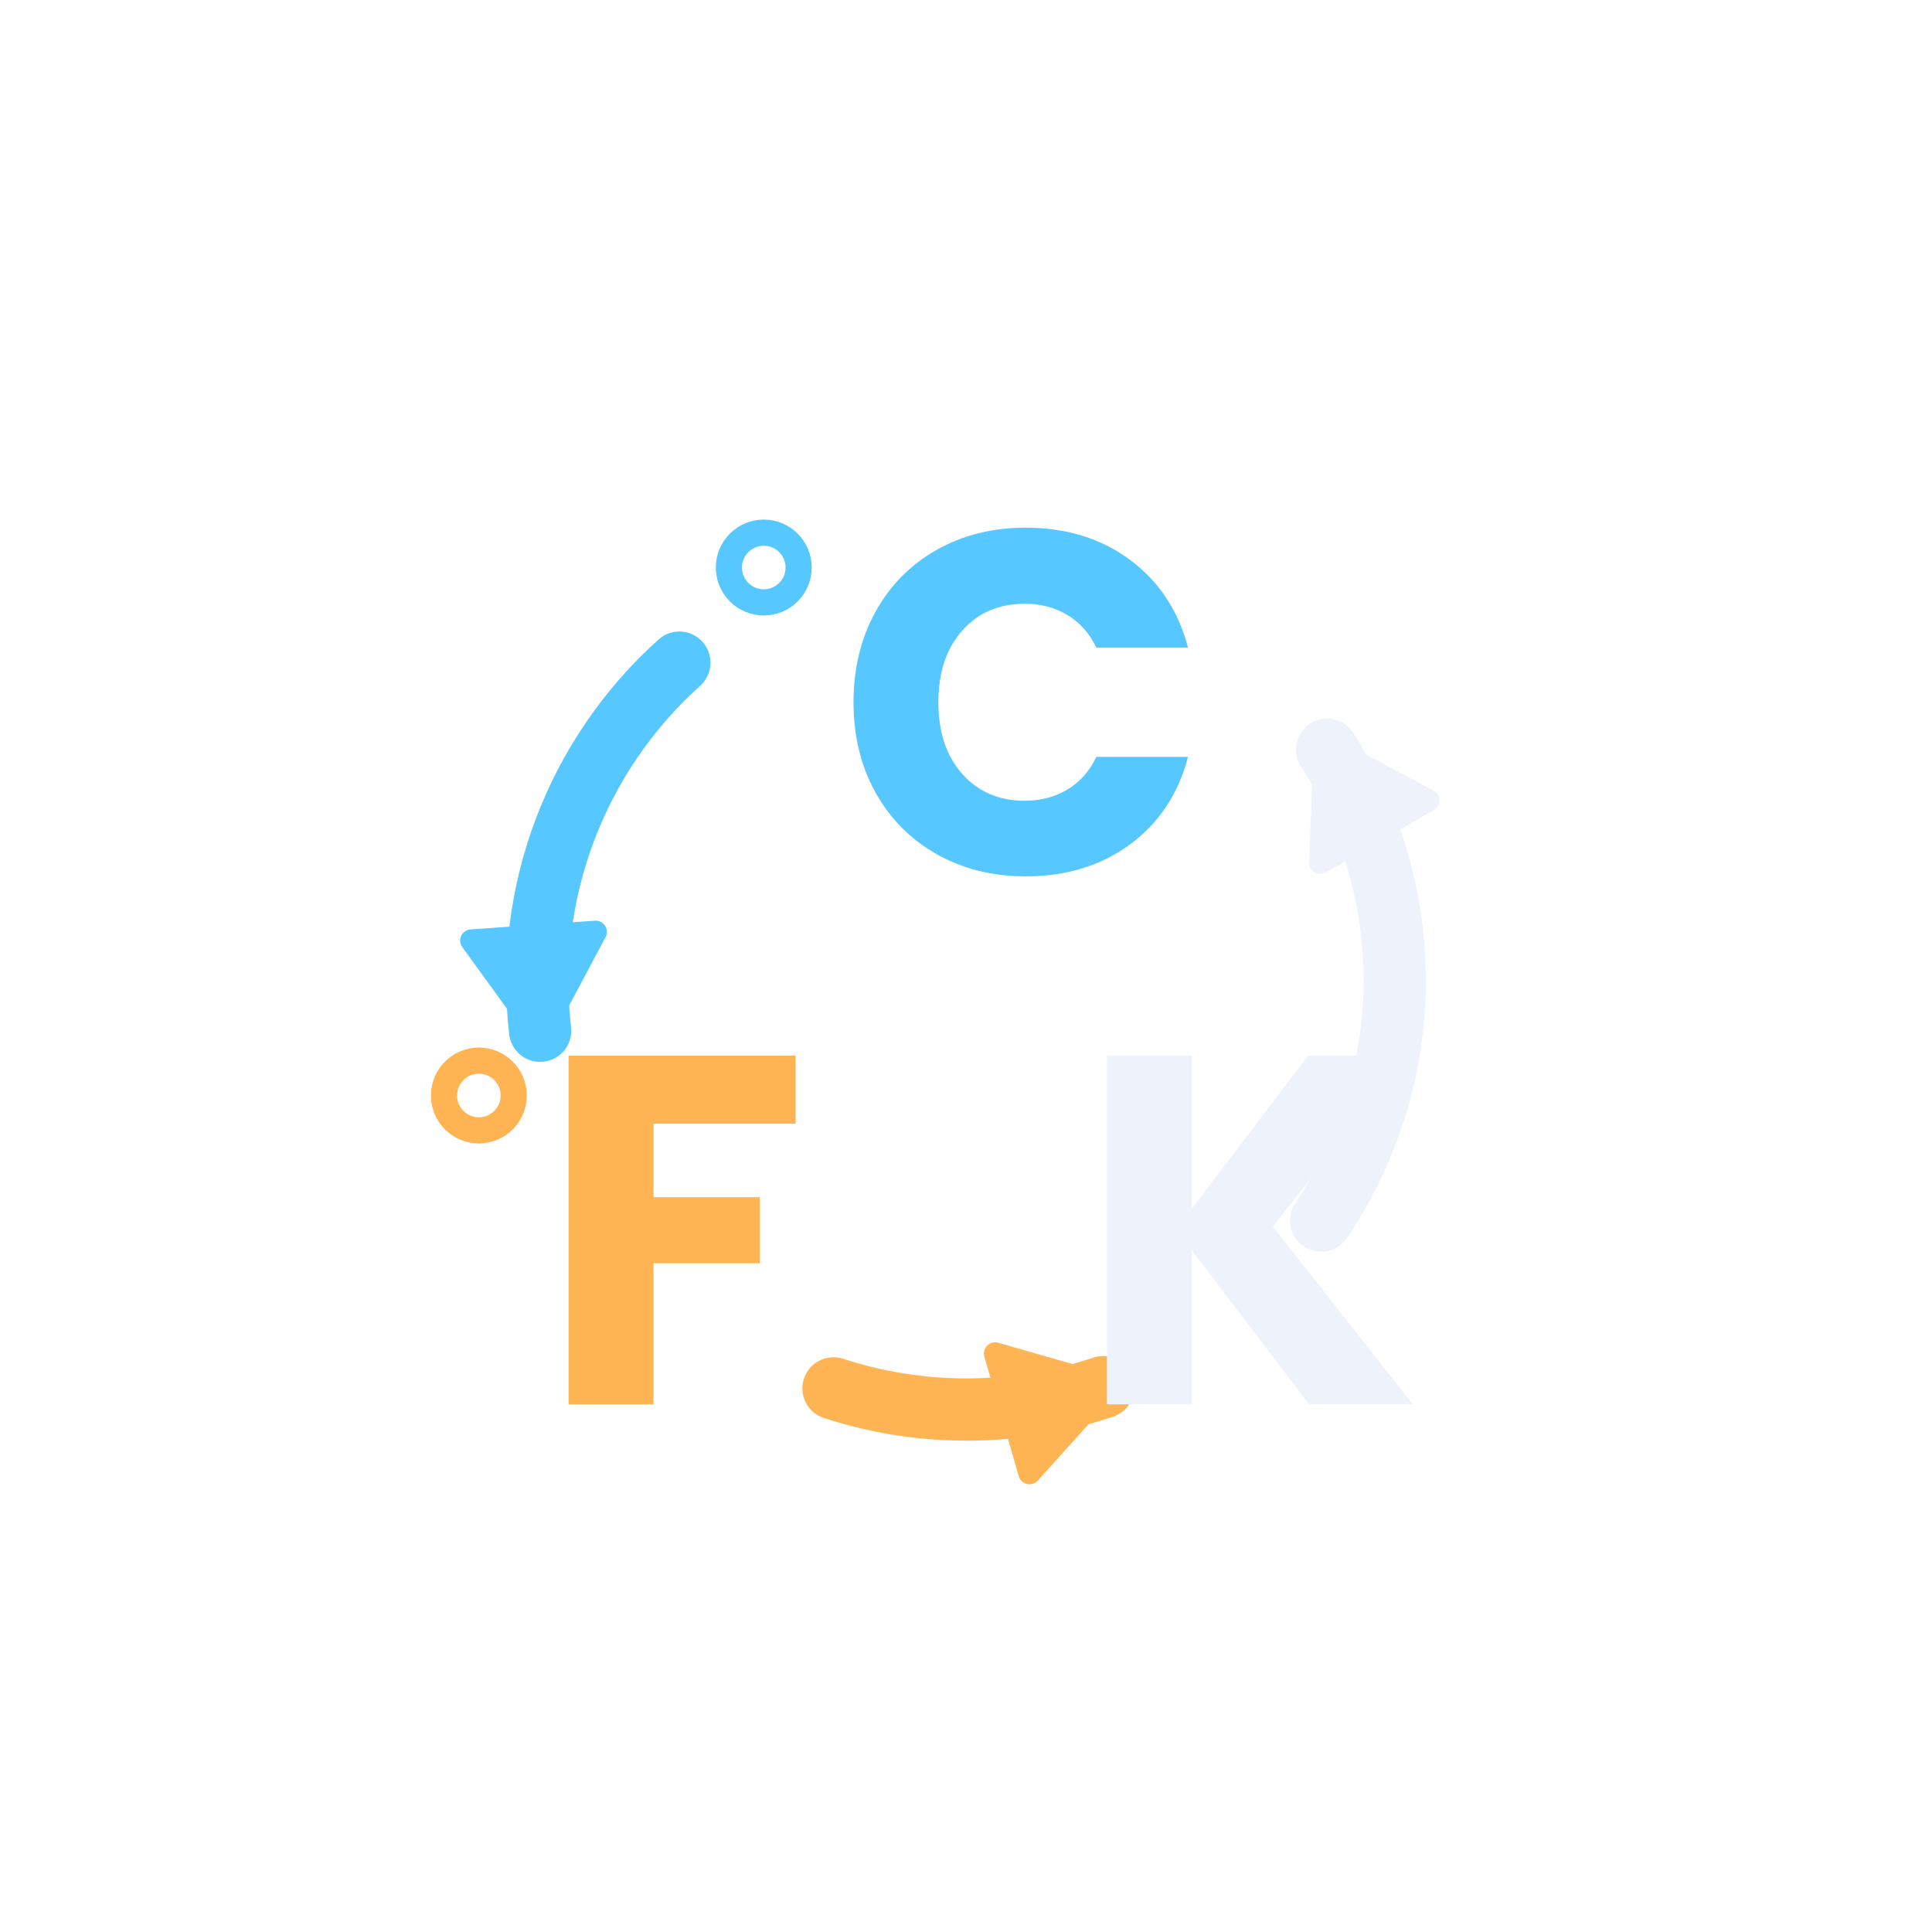
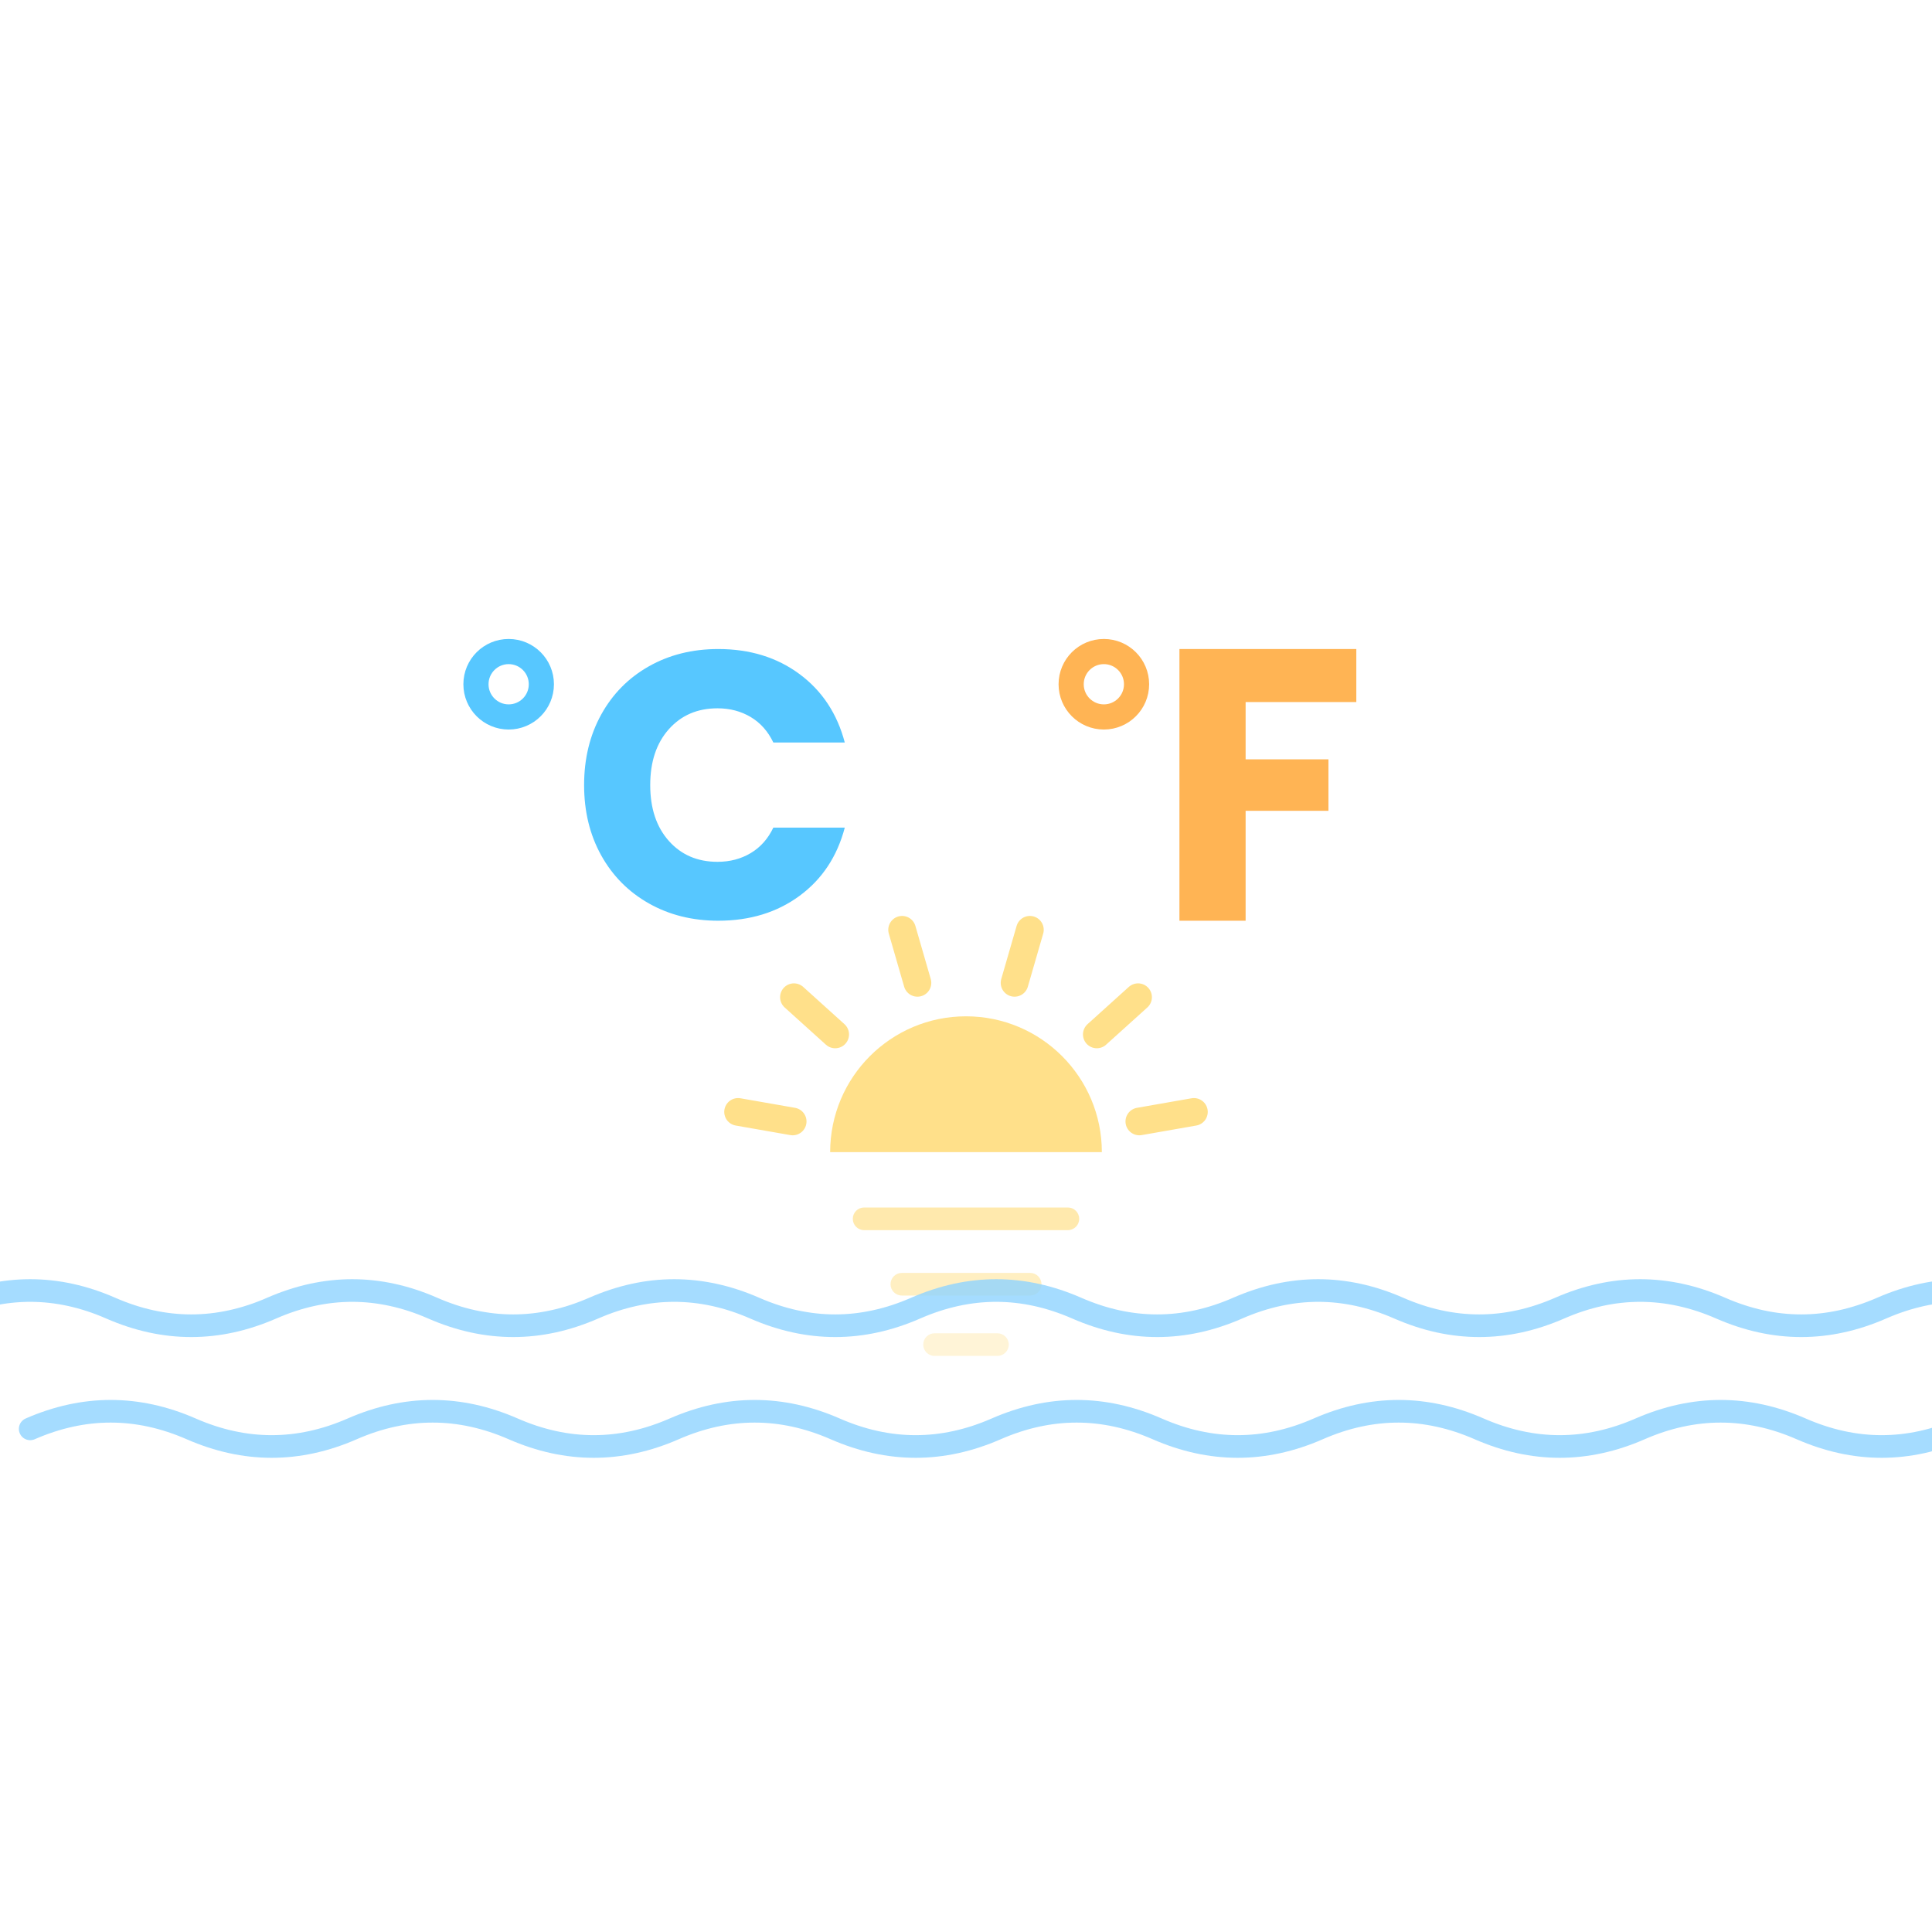
- <svg xmlns="http://www.w3.org/2000/svg" width="512" height="512" viewBox="0 0 512 512">
-   <g transform="translate(256 256) scale(0.66) translate(-256 -256)">
-     <path d="M 140.9 134.2 A 172 172 0 0 0 85.0 282.0" fill="none" stroke="#57c7ff" stroke-width="25" stroke-linecap="round" />
-     <polygon points="85.1,284.0 57.4,245.8 107.3,242.3" fill="#57c7ff" stroke="#57c7ff" stroke-width="9" stroke-linejoin="round" />
-     <path d="M 202.8 425.6 A 172 172 0 0 0 311.1 425.1" fill="none" stroke="#ffb454" stroke-width="25" stroke-linecap="round" />
-     <polygon points="313.0,424.6 281.5,459.6 267.7,411.6" fill="#ffb454" stroke="#ffb454" stroke-width="9" stroke-linejoin="round" />
-     <path d="M 398.6 358.2 A 172 172 0 0 0 401.0 169.1" fill="none" stroke="#eef3fb" stroke-width="25" stroke-linecap="round" />
-     <polygon points="400.0,167.3 441.6,189.5 398.3,214.5" fill="#eef3fb" stroke="#eef3fb" stroke-width="9" stroke-linejoin="round" />
-     <circle cx="174.8" cy="96.0" r="14" fill="none" stroke="#57c7ff" stroke-width="10.5" />
-     <circle cx="60.4" cy="308.0" r="14" fill="none" stroke="#ffb454" stroke-width="10.5" />
-     <path d="M386 710Q511 710 600.0 644.0Q689 578 719 464H531Q510 508 471.5 531.0Q433 554 384 554Q305 554 256.0 499.0Q207 444 207 352Q207 260 256.0 205.0Q305 150 384 150Q433 150 471.5 173.0Q510 196 531 240H719Q689 126 600.0 60.5Q511 -5 386 -5Q284 -5 203.5 40.5Q123 86 78.0 167.0Q33 248 33 352Q33 456 78.0 537.5Q123 619 203.5 664.5Q284 710 386 710Z" fill="#57c7ff" transform="translate(278 150) scale(0.1958 -0.1958) translate(-376.0 -352.5)" />
-     <path d="M519 702V565H233V417H447V284H233V0H62V702Z" fill="#ffb454" transform="translate(142 362) scale(0.19943 -0.19943) translate(-290.5 -351.0)" />
-     <path d="M469 0 233 310V0H62V702H233V394L467 702H668L396 358L678 0Z" fill="#eef3fb" transform="translate(374 362) scale(0.19943 -0.19943) translate(-370.0 -351.0)" />
-   </g>
+ <svg xmlns="http://www.w3.org/2000/svg" width="512" height="512" viewBox="-128 -128 768 768">
+   <clipPath id="above">
+     <rect x="0" y="0" width="512" height="330" />
+   </clipPath>
+   <circle cx="256" cy="330" r="54" fill="#ffe08a" clip-path="url(#above)" />
+   <line x1="187.1" y1="317.8" x2="165.4" y2="314.0" stroke="#ffe08a" stroke-width="11" stroke-linecap="round" />
+   <line x1="204.0" y1="283.2" x2="187.6" y2="268.4" stroke="#ffe08a" stroke-width="11" stroke-linecap="round" />
+   <line x1="236.7" y1="262.7" x2="230.6" y2="241.6" stroke="#ffe08a" stroke-width="11" stroke-linecap="round" />
+   <line x1="275.3" y1="262.7" x2="281.4" y2="241.6" stroke="#ffe08a" stroke-width="11" stroke-linecap="round" />
+   <line x1="308.0" y1="283.2" x2="324.4" y2="268.4" stroke="#ffe08a" stroke-width="11" stroke-linecap="round" />
+   <line x1="324.9" y1="317.8" x2="346.6" y2="314.0" stroke="#ffe08a" stroke-width="11" stroke-linecap="round" />
+   <rect x="211.0" y="352" width="90" height="9" rx="4.5" fill="#ffe08a" opacity="0.70" />
+   <rect x="226.0" y="378" width="60" height="9" rx="4.5" fill="#ffe08a" opacity="0.52" />
+   <rect x="239.0" y="402" width="34" height="9" rx="4.5" fill="#ffe08a" opacity="0.34" />
+   <path d="M -148 392 q 32 -14 64 0 t 64 0 q 32 -14 64 0 t 64 0 q 32 -14 64 0 t 64 0 q 32 -14 64 0 t 64 0 q 32 -14 64 0 t 64 0 q 32 -14 64 0 t 64 0 q 32 -14 64 0 t 64 0 q 32 -14 64 0 t 64 0" fill="none" stroke="#8fd3ff" stroke-width="9" stroke-linecap="round" opacity="0.8" />
+   <path d="M -116 440 q 32 -14 64 0 t 64 0 q 32 -14 64 0 t 64 0 q 32 -14 64 0 t 64 0 q 32 -14 64 0 t 64 0 q 32 -14 64 0 t 64 0 q 32 -14 64 0 t 64 0 q 32 -14 64 0 t 64 0 q 32 -14 64 0 t 64 0" fill="none" stroke="#8fd3ff" stroke-width="9" stroke-linecap="round" opacity="0.8" />
+   <circle cx="74.2" cy="144.0" r="13" fill="none" stroke="#57c7ff" stroke-width="10" />
+   <circle cx="310.8" cy="144.0" r="13" fill="none" stroke="#ffb454" stroke-width="10" />
+   <path d="M386 710Q511 710 600.0 644.0Q689 578 719 464H531Q510 508 471.5 531.0Q433 554 384 554Q305 554 256.0 499.0Q207 444 207 352Q207 260 256.0 205.0Q305 150 384 150Q433 150 471.5 173.0Q510 196 531 240H719Q689 126 600.0 60.5Q511 -5 386 -5Q284 -5 203.5 40.5Q123 86 78.0 167.0Q33 248 33 352Q33 456 78.0 537.5Q123 619 203.5 664.5Q284 710 386 710Z" fill="#57c7ff" transform="translate(156 184) scale(0.15105 -0.15105) translate(-376.0 -352.5)" />
+   <path d="M519 702V565H233V417H447V284H233V0H62V702Z" fill="#ffb454" transform="translate(376 184) scale(0.15385 -0.15385) translate(-290.5 -351.0)" />
</svg>
